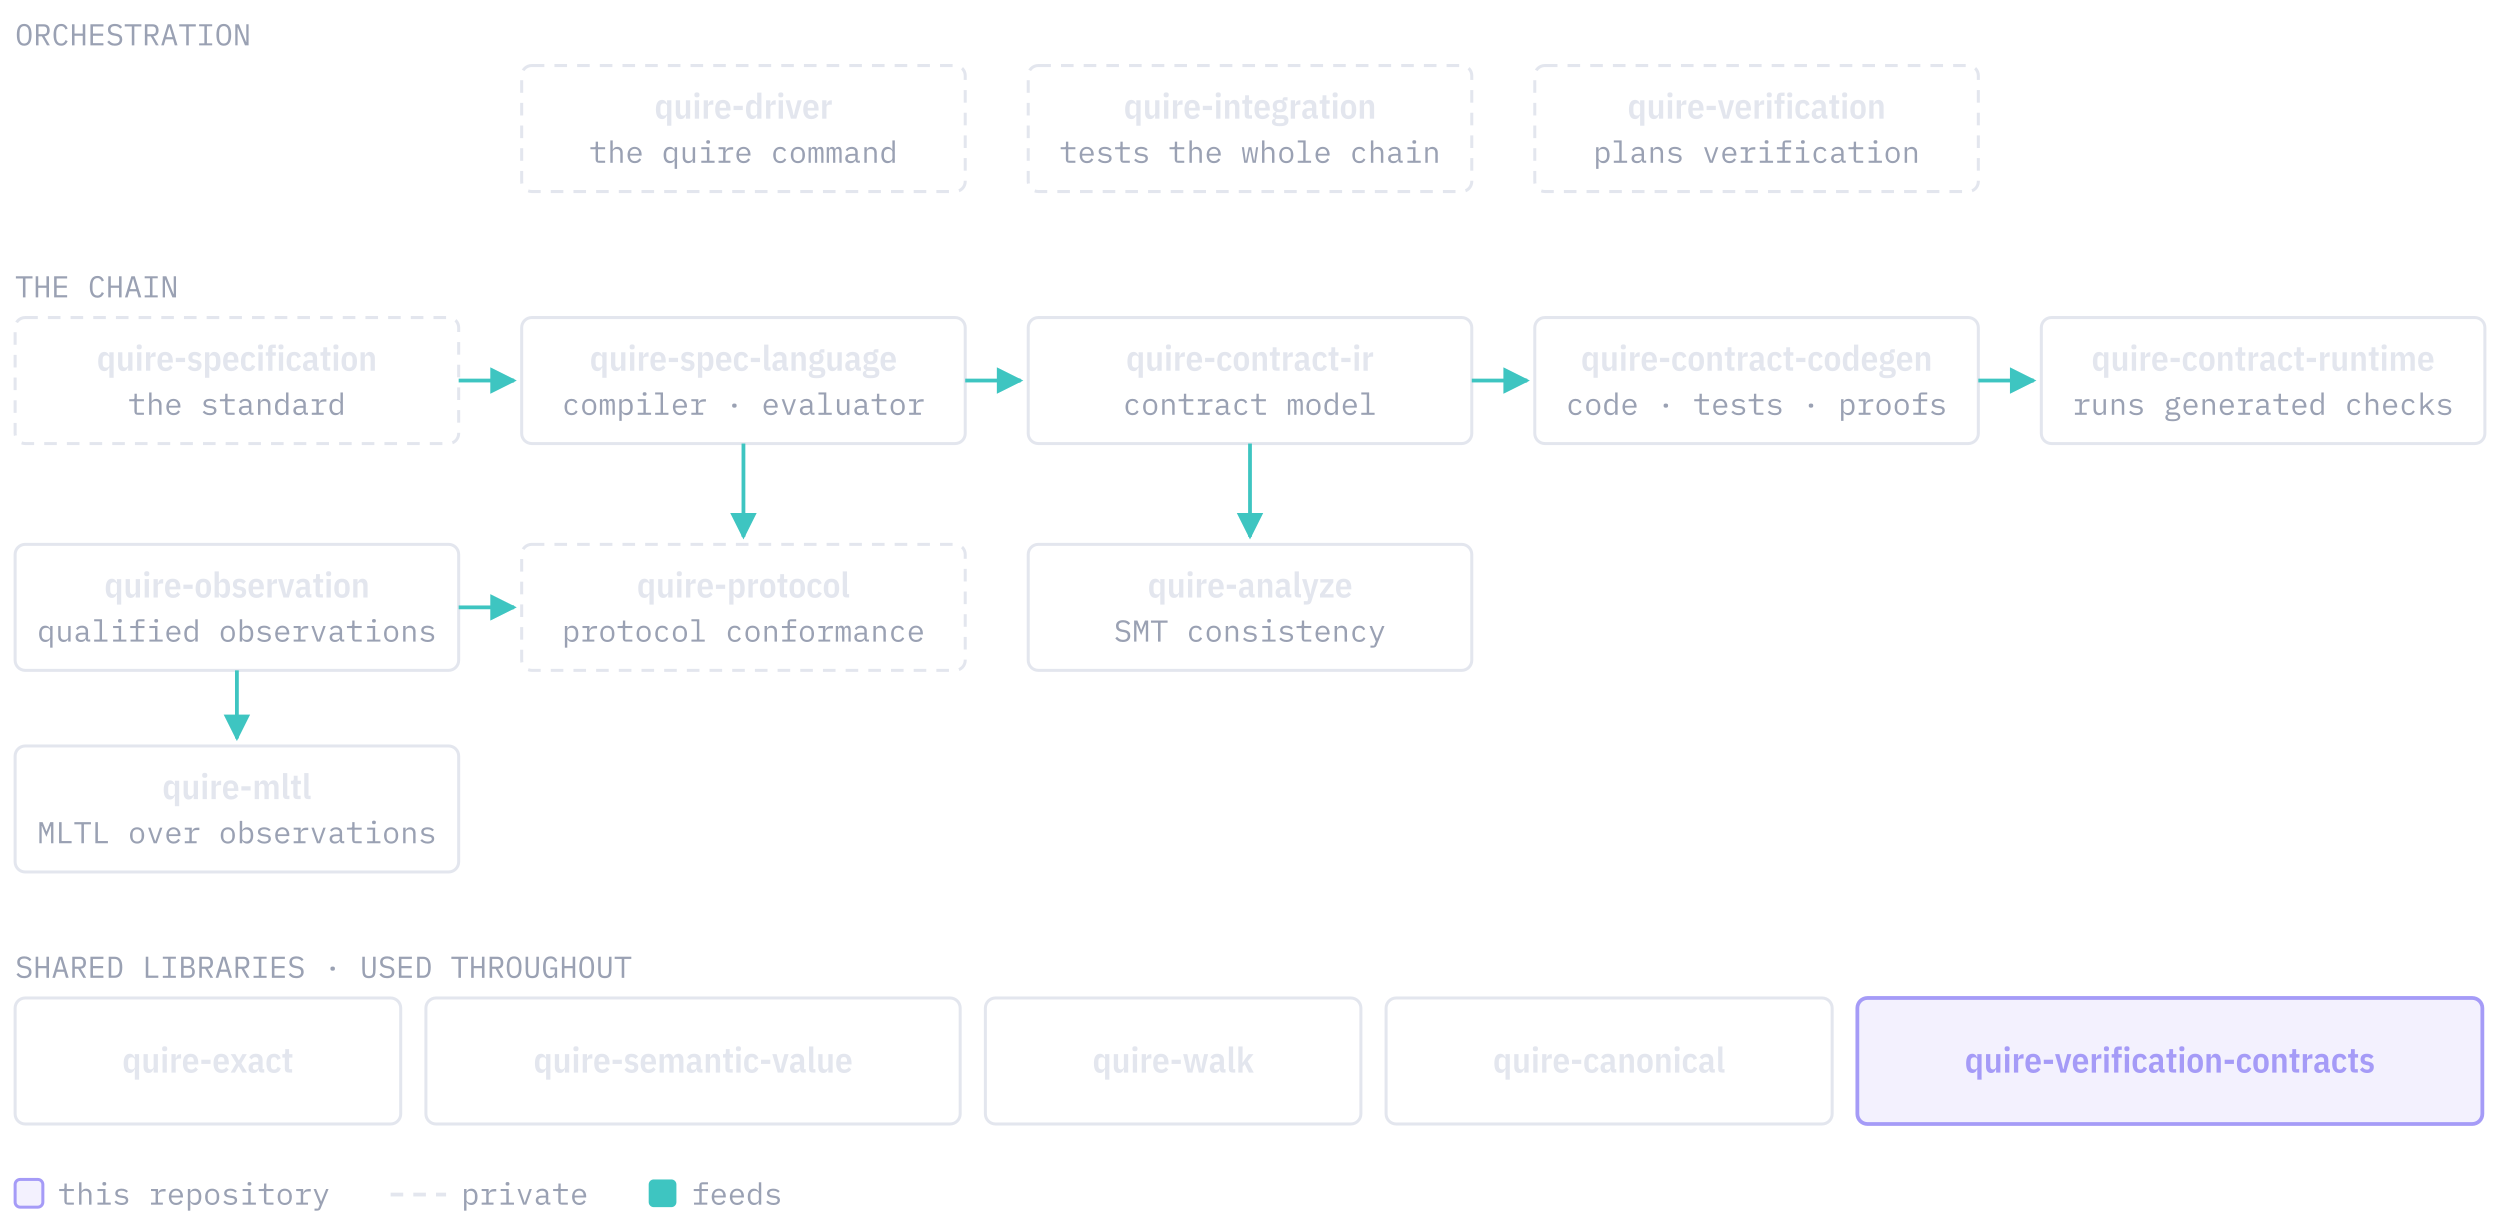
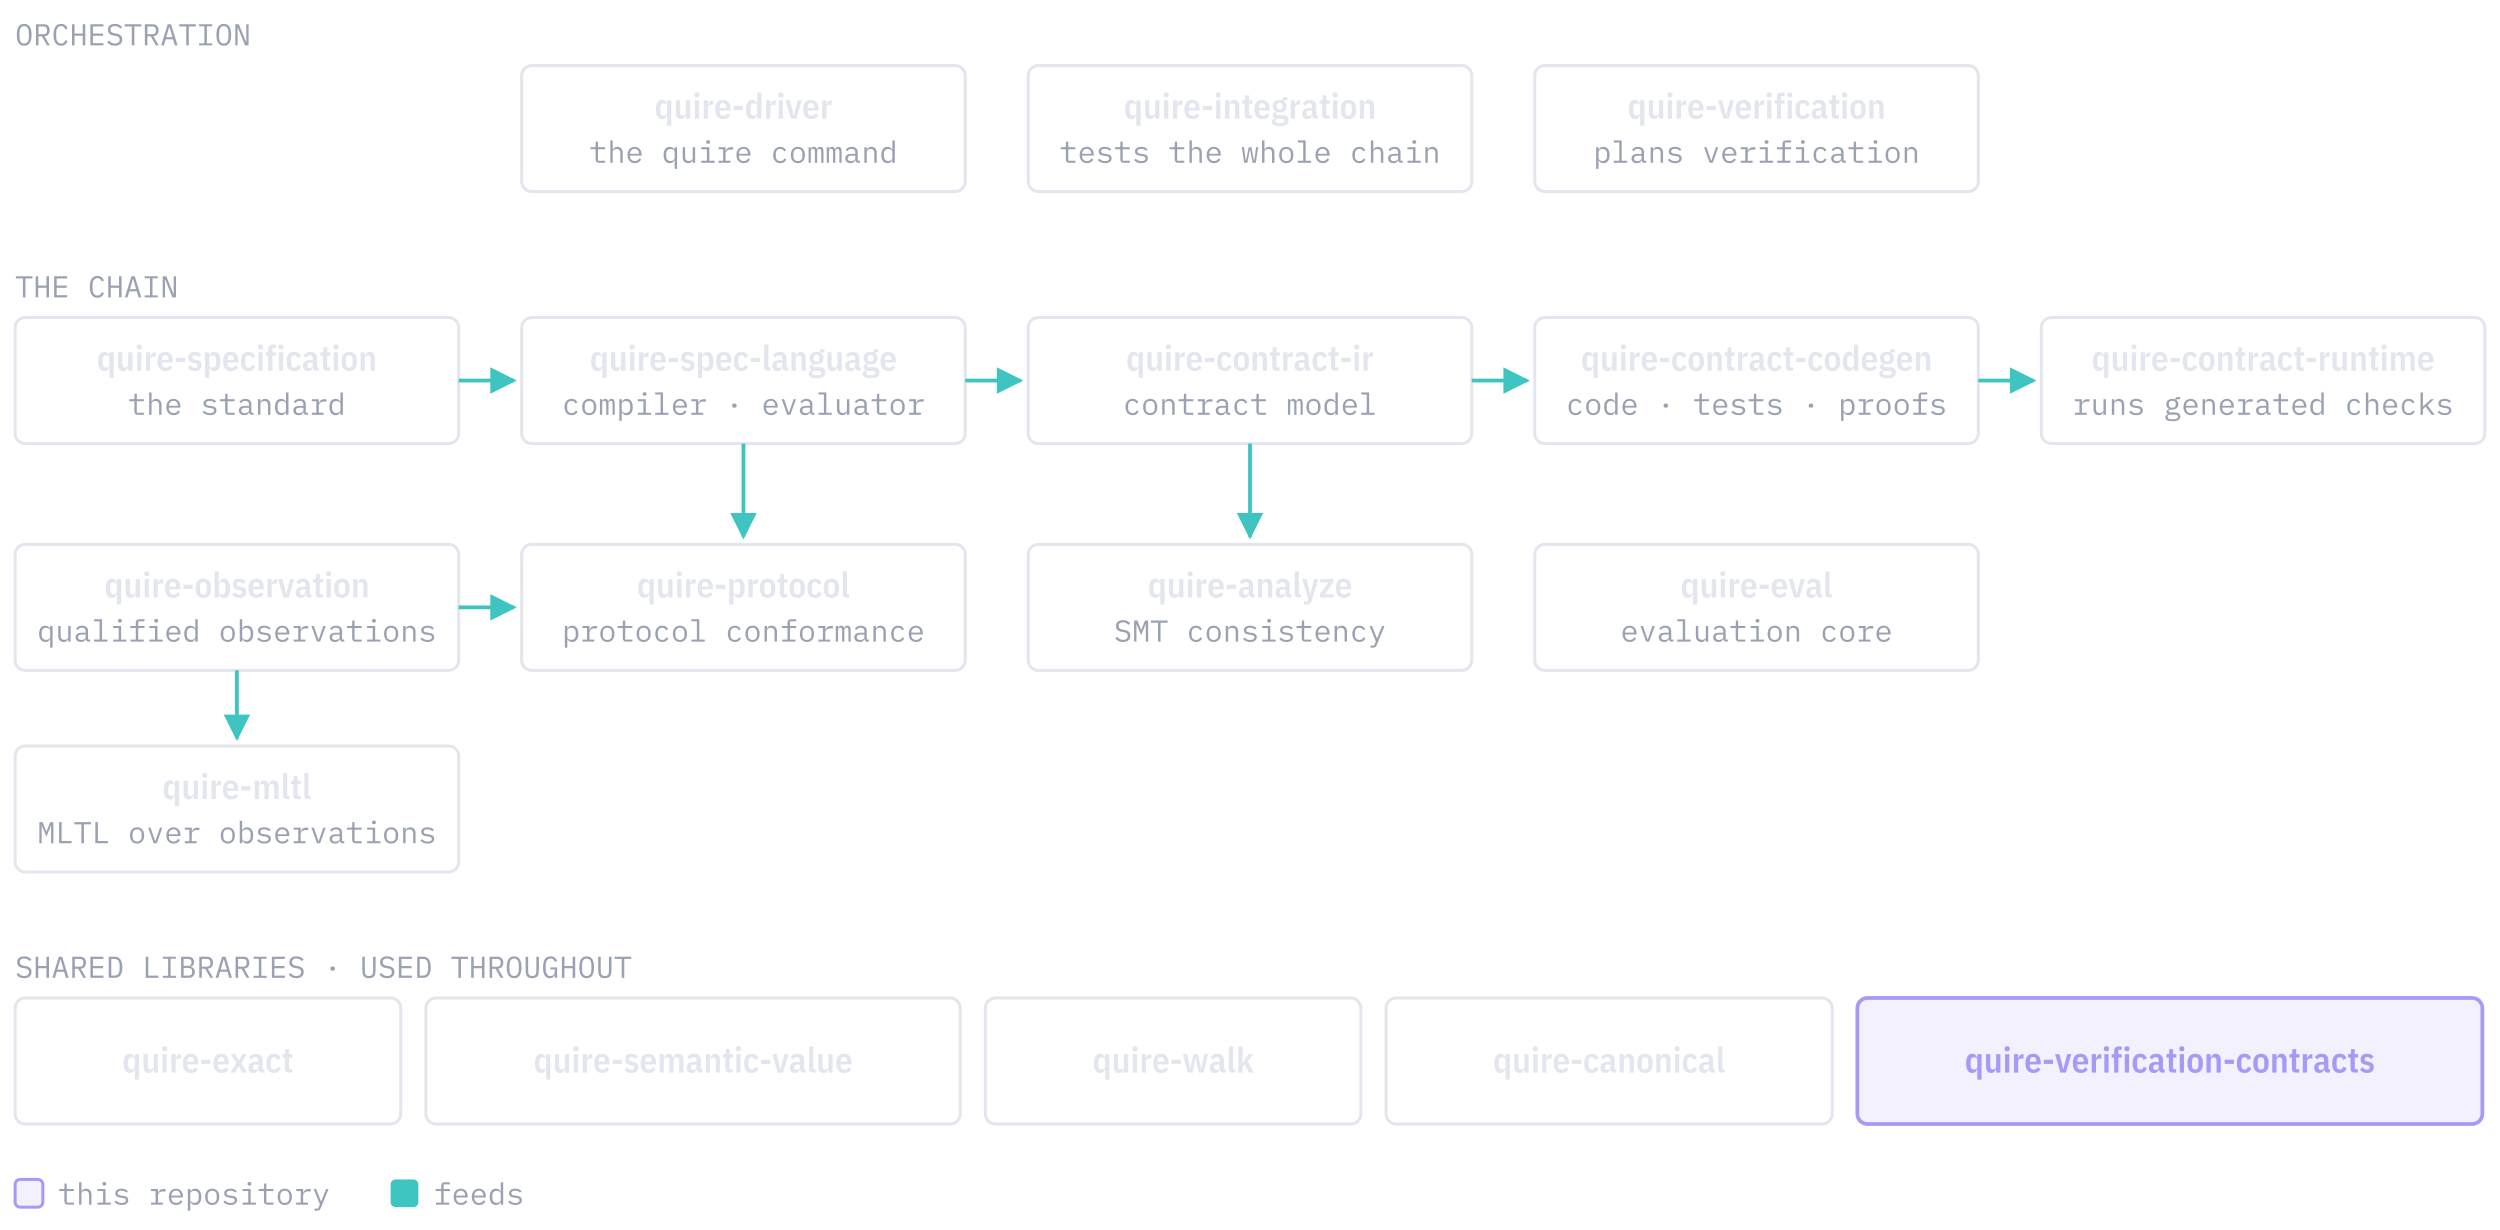
- <svg xmlns="http://www.w3.org/2000/svg" width="992" height="488" viewBox="-6 -6 992 488" role="img" aria-label="The Quire repositories. The main chain runs from the standard, quire-specification, to the compiler, quire-spec-language, then quire-contract-ir, quire-contract-codegen and quire-contract-runtime. quire-spec-language also feeds quire-protocol, and quire-contract-ir feeds quire-analyze. quire-observation feeds quire-protocol and quire-mltl. Above the chain, quire-driver runs it, quire-integration tests it and quire-verification plans verification. Below it, shared libraries used throughout: quire-exact, quire-semantic-value, quire-walk, quire-canonical and quire-verification-contracts.">
+ <svg xmlns="http://www.w3.org/2000/svg" width="992" height="488" viewBox="-6 -6 992 488" role="img" aria-label="The Quire repositories. The main chain runs from the standard, quire-specification, to the compiler, quire-spec-language, then quire-contract-ir, quire-contract-codegen and quire-contract-runtime. quire-spec-language also feeds quire-protocol, and quire-contract-ir feeds quire-analyze. quire-observation feeds quire-protocol and quire-mltl. quire-eval is the evaluation core. Above the chain, quire-driver runs it, quire-integration tests it and quire-verification plans verification. Below it, shared libraries used throughout: quire-exact, quire-semantic-value, quire-walk, quire-canonical and quire-verification-contracts.">
  <defs>
    <path id="mono_A" d="M481 0 422 199H177L118 0H31L245 698H356L570 0ZM304 609H295L197 272H402Z" />
    <path id="mono_B" d="M88 698H325Q415 698 466 649Q517 600 517 518Q517 455 486 419Q456 383 408 368V365Q467 351 505 312Q543 274 543 201Q543 159 529 122Q515 85 490 58Q464 31 430 16Q395 0 355 0H88ZM330 73Q388 73 421 99Q454 125 454 179V220Q454 273 421 300Q388 326 330 326H172V73ZM316 395Q369 395 399 418Q429 442 429 490V529Q429 577 399 601Q369 625 316 625H172V395Z" />
    <path id="mono_C" d="M323 -12Q195 -12 132 81Q70 174 70 349Q70 524 132 617Q195 710 323 710Q371 710 406 697Q441 684 466 662Q491 640 508 612Q525 585 538 557L466 524Q457 547 445 568Q433 588 416 604Q400 619 378 628Q355 637 323 637Q240 637 200 574Q159 511 159 406V292Q159 187 200 124Q240 61 323 61Q355 61 378 70Q400 79 416 94Q433 110 445 130Q457 151 466 174L538 141Q525 112 508 85Q491 58 466 36Q441 14 406 1Q371 -12 323 -12Z" />
    <path id="mono_D" d="M95 698H290Q418 698 481 610Q544 522 544 349Q544 176 481 88Q418 0 290 0H95ZM286 73Q370 73 412 131Q455 189 455 295V403Q455 509 412 567Q370 625 286 625H179V73Z" />
    <path id="mono_E" d="M90 0V698H520V625H174V390H508V317H174V73H520V0Z" />
    <path id="mono_G" d="M444 93H439Q430 73 418 54Q406 35 388 20Q369 6 343 -3Q317 -12 281 -12Q167 -12 112 80Q56 172 56 344Q56 524 117 617Q178 710 305 710Q354 710 390 697Q426 684 452 662Q477 640 494 612Q511 585 522 557L450 524Q441 547 430 568Q418 588 402 604Q385 619 362 628Q339 637 308 637Q224 637 184 574Q145 511 145 406V298Q145 245 153 202Q161 158 180 126Q198 94 228 76Q257 59 300 59Q368 59 406 100Q444 141 444 206V278H297V345H522V0H444Z" />
    <path id="mono_H" d="M436 317H164V0H80V698H164V390H436V698H520V0H436Z" />
    <path id="mono_I" d="M84 0V67H258V631H84V698H516V631H342V67H516V0Z" />
    <path id="mono_L" d="M120 0V698H204V73H535V0Z" />
    <path id="mono_M" d="M455 350V571H447L300 212L153 571H145V350V0H68V698H176L299 390H305L428 698H532V0H455Z" />
    <path id="mono_N" d="M163 588H156V0H80V698H199L437 110H444V698H520V0H401Z" />
    <path id="mono_O" d="M300 -12Q236 -12 190 12Q144 37 114 83Q84 129 70 196Q56 263 56 349Q56 434 70 502Q84 569 114 615Q144 661 190 686Q236 710 300 710Q364 710 410 686Q456 661 486 615Q516 569 530 502Q544 434 544 349Q544 263 530 196Q516 129 486 83Q456 37 410 12Q364 -12 300 -12ZM300 61Q342 61 371 78Q400 94 419 124Q438 154 446 196Q455 239 455 292V406Q455 458 446 501Q438 544 419 574Q400 604 371 620Q342 637 300 637Q258 637 229 620Q200 604 181 574Q162 544 154 501Q145 458 145 406V292Q145 239 154 196Q162 154 181 124Q200 94 229 78Q258 61 300 61Z" />
    <path id="mono_R" d="M174 0H90V698H344Q441 698 492 645Q543 592 543 497Q543 412 499 361Q455 310 371 302L549 0H455L285 298H174ZM342 369Q395 369 424 396Q454 422 454 471V523Q454 572 424 598Q395 625 342 625H174V369Z" />
    <path id="mono_S" d="M298 -12Q204 -12 144 22Q84 57 45 111L106 161Q147 110 192 85Q238 60 301 60Q377 60 417 95Q457 130 457 193Q457 244 428 272Q399 301 327 313L249 326Q198 335 164 353Q129 371 108 396Q87 422 78 452Q69 483 69 516Q69 612 132 661Q195 710 302 710Q386 710 444 682Q501 654 536 603L477 552Q448 590 407 614Q366 638 301 638Q230 638 192 608Q154 578 154 518Q154 471 182 442Q211 412 285 399L360 386Q411 377 446 359Q481 341 502 316Q524 291 533 260Q542 229 542 195Q542 98 478 43Q415 -12 298 -12Z" />
    <path id="mono_T" d="M342 625V0H258V625H25V698H575V625Z" />
    <path id="mono_U" d="M164 698V279Q164 228 167 188Q170 148 183 120Q196 91 224 76Q251 61 300 61Q349 61 376 76Q404 91 417 120Q430 148 433 188Q436 228 436 279V698H520V299Q520 221 512 163Q505 105 482 66Q458 27 414 8Q371 -12 300 -12Q229 -12 186 8Q142 27 118 66Q95 105 88 163Q80 221 80 299V698Z" />
    <path id="mono_a" d="M495 0Q448 0 428 24Q408 48 403 84H398Q381 39 344 14Q306 -12 243 -12Q162 -12 114 30Q66 72 66 145Q66 217 118 256Q171 295 288 295H398V346Q398 403 366 432Q334 460 275 460Q223 460 190 440Q157 419 137 384L83 424Q93 444 110 463Q127 482 152 496Q177 511 209 520Q241 528 280 528Q371 528 424 482Q478 436 478 354V70H550V0ZM257 55Q288 55 314 62Q339 70 358 82Q377 95 388 112Q398 130 398 150V235H288Q216 235 183 215Q150 195 150 157V136Q150 96 178 76Q207 55 257 55Z" />
    <path id="mono_b" d="M95 740H175V432H179Q229 528 338 528Q433 528 486 457Q540 386 540 258Q540 130 486 59Q433 -12 338 -12Q229 -12 179 84H175V0H95ZM307 59Q377 59 416 102Q454 144 454 214V302Q454 372 416 414Q377 457 307 457Q280 457 256 450Q232 443 214 430Q196 416 186 396Q175 377 175 351V165Q175 139 186 120Q196 100 214 86Q232 73 256 66Q280 59 307 59Z" />
    <path id="mono_c" d="M318 -12Q262 -12 218 8Q175 27 145 62Q115 97 100 147Q84 197 84 258Q84 319 100 369Q116 419 146 454Q176 490 219 509Q262 528 317 528Q392 528 439 495Q486 462 508 409L444 375Q430 415 398 437Q365 459 317 459Q282 459 254 448Q227 436 208 415Q189 394 180 365Q170 336 170 302V214Q170 180 180 151Q189 122 208 101Q227 80 255 68Q283 57 319 57Q371 57 405 81Q439 105 459 147L516 108Q493 56 444 22Q396 -12 318 -12Z" />
    <path id="mono_d" d="M425 84H421Q371 -12 262 -12Q167 -12 114 59Q60 130 60 258Q60 386 114 457Q167 528 262 528Q371 528 421 432H425V740H505V0H425ZM293 59Q320 59 344 66Q368 73 386 86Q404 100 414 120Q425 139 425 165V351Q425 377 414 396Q404 416 386 430Q368 443 344 450Q320 457 293 457Q223 457 184 414Q146 372 146 302V214Q146 144 184 102Q223 59 293 59Z" />
    <path id="mono_e" d="M309 -12Q253 -12 208 7Q164 26 132 62Q101 97 84 146Q67 196 67 257Q67 319 84 369Q102 419 133 454Q164 490 208 509Q251 528 304 528Q356 528 398 509Q441 490 471 456Q501 423 517 377Q533 331 533 276V238H151V214Q151 180 162 151Q173 122 194 101Q214 80 244 68Q273 57 309 57Q361 57 399 81Q437 105 457 147L516 107Q493 55 440 22Q386 -12 309 -12ZM304 462Q271 462 243 450Q215 438 194 417Q174 396 162 368Q151 339 151 305V298H447V309Q447 343 436 371Q426 399 408 420Q389 440 362 451Q336 462 304 462Z" />
    <path id="mono_f" d="M83 68H257V448H73V516H257V622Q257 674 284 707Q312 740 371 740H544V672H337V516H544V448H337V68H521V0H83Z" />
    <path id="mono_g" d="M561 -59Q561 -137 496 -174Q431 -212 301 -212Q176 -212 122 -179Q67 -146 67 -84Q67 -42 89 -19Q111 4 151 15V27Q129 38 117 55Q105 72 105 98Q105 138 132 158Q158 178 198 188V192Q150 213 124 254Q97 295 97 350Q97 389 111 422Q125 455 152 478Q178 502 215 515Q252 528 297 528Q355 528 399 507V516Q399 546 413 566Q427 586 461 586H556V516H440V481Q468 457 483 424Q498 391 498 350Q498 311 484 278Q469 245 443 222Q417 198 380 185Q342 172 297 172Q284 172 272 173Q260 174 248 176Q236 174 223 170Q210 165 199 158Q188 150 181 140Q174 130 174 117Q174 94 197 86Q220 79 257 79H371Q471 79 516 42Q561 4 561 -59ZM486 -63Q486 -32 461 -14Q436 5 374 5H195Q143 -16 143 -65Q143 -99 170 -124Q197 -148 260 -148H338Q408 -148 447 -126Q486 -105 486 -63ZM297 234Q357 234 386 262Q414 290 414 336V365Q414 411 386 438Q357 466 297 466Q237 466 209 438Q181 411 181 365V336Q181 290 209 262Q237 234 297 234Z" />
    <path id="mono_h" d="M98 740H178V432H182Q190 451 202 468Q214 486 232 499Q249 512 273 520Q297 528 329 528Q410 528 459 476Q508 425 508 331V0H428V317Q428 388 397 422Q366 457 306 457Q282 457 259 451Q236 445 218 433Q200 421 189 402Q178 383 178 358V0H98Z" />
    <path id="mono_i" d="M332 630Q297 630 283 644Q269 659 269 681V697Q269 719 283 734Q297 748 332 748Q367 748 381 734Q395 719 395 697V681Q395 659 381 644Q367 630 332 630ZM106 68H292V448H106V516H372V68H546V0H106Z" />
    <path id="mono_k" d="M105 740H185V273H189L279 358L451 516H549L335 314L574 0H475L274 268L185 187V0H105Z" />
    <path id="mono_l" d="M80 68H260V672H80V740H340V68H520V0H80Z" />
    <path id="mono_m" d="M54 0V516H128V456H132Q144 486 166 507Q188 528 231 528Q276 528 298 506Q320 483 325 447H328Q342 482 368 505Q394 528 440 528Q503 528 524 484Q546 440 546 358V0H472V345Q472 411 458 436Q445 462 409 462Q377 462 357 442Q337 421 337 379V0H263V345Q263 411 250 436Q236 462 201 462Q169 462 148 442Q128 421 128 379V0Z" />
    <path id="mono_n" d="M98 0V516H178V432H182Q190 451 202 468Q214 486 232 499Q249 512 273 520Q297 528 329 528Q410 528 459 476Q508 425 508 331V0H428V317Q428 388 397 422Q366 457 306 457Q282 457 259 451Q236 445 218 433Q200 421 189 402Q178 383 178 358V0Z" />
    <path id="mono_o" d="M300 -12Q246 -12 202 7Q159 26 128 62Q98 97 82 146Q66 196 66 258Q66 319 82 369Q98 419 128 454Q159 490 202 509Q246 528 300 528Q354 528 398 509Q441 490 472 454Q502 419 518 369Q534 319 534 258Q534 196 518 146Q502 97 472 62Q441 26 398 7Q354 -12 300 -12ZM300 57Q367 57 408 97Q449 137 449 221V295Q449 379 408 419Q367 459 300 459Q233 459 192 419Q151 379 151 295V221Q151 137 192 97Q233 57 300 57Z" />
    <path id="mono_p" d="M95 516H175V432H179Q229 528 338 528Q433 528 486 457Q540 386 540 258Q540 130 486 59Q433 -12 338 -12Q229 -12 179 84H175V-200H95ZM307 59Q377 59 416 102Q454 144 454 214V302Q454 372 416 414Q377 457 307 457Q280 457 256 450Q232 443 214 430Q196 416 186 396Q175 377 175 351V165Q175 139 186 120Q196 100 214 86Q232 73 256 66Q280 59 307 59Z" />
    <path id="mono_periodcentered" d="M300 235Q259 235 242 252Q226 269 226 295V313Q226 339 242 356Q259 373 300 373Q341 373 358 356Q374 339 374 313V295Q374 269 358 252Q341 235 300 235Z" />
    <path id="mono_q" d="M425 84H421Q371 -12 262 -12Q167 -12 114 59Q60 130 60 258Q60 386 114 457Q167 528 262 528Q371 528 421 432H425V516H505V-200H425ZM293 59Q320 59 344 66Q368 73 386 86Q404 100 414 120Q425 139 425 165V351Q425 377 414 396Q404 416 386 430Q368 443 344 450Q320 457 293 457Q223 457 184 414Q146 372 146 302V214Q146 144 184 102Q223 59 293 59Z" />
    <path id="mono_r" d="M77 68H228V448H77V516H308V386H313Q329 447 374 482Q418 516 487 516H559V436H462Q393 436 350 396Q308 356 308 291V68H469V0H77Z" />
    <path id="mono_s" d="M306 -12Q225 -12 166 16Q108 43 67 89L121 136Q158 97 202 76Q246 55 308 55Q368 55 406 76Q445 98 445 144Q445 164 438 178Q430 191 417 199Q404 207 388 212Q372 216 354 219L273 231Q246 235 214 242Q183 249 157 264Q131 280 114 306Q96 332 96 374Q96 413 112 442Q127 470 155 490Q183 509 221 518Q259 528 304 528Q374 528 426 506Q477 484 514 445L462 396Q453 407 440 418Q426 430 406 440Q387 449 361 455Q335 461 301 461Q240 461 208 440Q175 419 175 379Q175 359 182 346Q190 332 203 324Q216 316 232 312Q249 307 266 304L347 292Q375 288 406 281Q437 274 463 258Q489 243 506 217Q524 191 524 149Q524 72 464 30Q405 -12 306 -12Z" />
    <path id="mono_t" d="M325 0Q266 0 238 33Q211 66 211 118V448H39V516H167Q193 516 204 526Q214 537 214 563V698H291V516H526V448H291V68H526V0Z" />
    <path id="mono_u" d="M422 84H418Q410 65 398 48Q386 30 368 17Q351 4 327 -4Q303 -12 271 -12Q190 -12 141 40Q92 91 92 185V516H172V199Q172 128 203 94Q234 59 294 59Q318 59 341 65Q364 71 382 83Q400 95 411 114Q422 132 422 158V516H502V0H422Z" />
    <path id="mono_v" d="M249 0 64 516H145L219 300L299 67H303L383 300L457 516H536L351 0Z" />
    <path id="mono_w" d="M30 516H101L160 70H169L257 516H345L433 70H442L501 516H570L491 0H387L305 432H297L213 0H109Z" />
    <path id="mono_y" d="M467 516H547L291 -113Q282 -135 271 -152Q260 -168 245 -178Q230 -189 209 -194Q188 -200 159 -200H83V-132H203L261 10L53 516H135L222 300L299 104H303L380 300Z" />
    <path id="title_a" d="M406 0Q325 0 321 89H309Q299 41 264 14Q229 -12 177 -12Q105 -12 69 28Q33 68 33 140Q33 222 84 262Q135 302 231 302H312V347Q312 393 292 415Q273 437 228 437Q191 437 166 420Q141 402 122 370L51 434Q80 479 124 506Q169 534 238 534Q433 534 433 350V97H479V0ZM223 77Q260 77 286 98Q312 120 312 158V227H239Q155 227 155 162V140Q155 107 173 92Q191 77 223 77Z" />
    <path id="title_b" d="M66 740H187V436H201Q212 480 246 507Q279 534 324 534Q416 534 460 464Q504 395 504 261Q504 127 460 58Q416 -12 324 -12Q279 -12 246 15Q212 42 201 86H187V0H66ZM278 88Q325 88 351 117Q377 146 377 199V323Q377 376 351 405Q325 434 278 434Q237 434 212 414Q187 393 187 356V166Q187 129 212 108Q237 88 278 88Z" />
    <path id="title_c" d="M251 -12Q145 -12 90 54Q34 120 34 261Q34 402 90 468Q145 534 251 534Q328 534 374 499Q419 464 439 403L340 359Q332 397 312 416Q291 436 251 436Q161 436 161 328V194Q161 86 251 86Q293 86 315 106Q337 126 348 168L442 123Q396 -12 251 -12Z" />
    <path id="title_d" d="M357 86H343Q332 42 298 15Q265 -12 220 -12Q128 -12 84 58Q40 127 40 261Q40 395 84 464Q128 534 220 534Q265 534 298 507Q332 480 343 436H357V740H478V0H357ZM266 88Q307 88 332 108Q357 129 357 166V356Q357 393 332 414Q307 434 266 434Q219 434 193 405Q167 376 167 323V199Q167 146 193 117Q219 88 266 88Z" />
    <path id="title_e" d="M263 -12Q212 -12 170 4Q127 21 97 54Q67 88 50 140Q34 191 34 261Q34 402 90 468Q147 534 252 534Q357 534 414 468Q470 402 470 261V232H161V198Q161 146 190 116Q219 86 270 86Q313 86 342 104Q372 123 393 158L459 89Q430 43 381 16Q332 -12 263 -12ZM252 441Q161 441 161 333V307H343V333Q343 441 252 441Z" />
    <path id="title_f" d="M91 425H22V522H91V603Q91 674 122 707Q154 740 220 740H308V643H212V522H308V425H212V0H91Z" />
    <path id="title_g" d="M493 -46Q493 -87 480 -118Q468 -149 439 -170Q410 -191 362 -202Q314 -212 244 -212Q182 -212 140 -204Q98 -195 72 -179Q46 -163 35 -140Q24 -117 24 -88Q24 -48 46 -25Q68 -2 109 4V23Q77 31 62 53Q46 75 46 107Q46 139 68 160Q90 182 132 190V203Q47 245 47 357Q47 442 95 488Q143 534 244 534Q289 534 326 520V539Q326 610 394 610H467V516H366V496Q403 478 422 442Q441 407 441 357Q441 272 394 226Q346 181 244 181Q203 181 168 189Q154 183 147 170Q140 157 140 141Q140 121 153 111Q166 101 196 101H329Q418 101 456 63Q493 25 493 -46ZM380 -60Q380 -33 362 -19Q344 -5 302 -5H141Q119 -24 119 -61Q119 -93 140 -110Q162 -127 216 -127H275Q332 -127 356 -110Q380 -94 380 -60ZM244 264Q327 264 327 346V369Q327 451 244 451Q161 451 161 369V346Q161 264 244 264Z" />
    <path id="title_hyphen" d="M50 245V365H312V245Z" />
    <path id="title_i" d="M126 604Q88 604 71 620Q54 637 54 665V685Q54 713 71 730Q88 746 126 746Q164 746 181 730Q198 713 198 685V665Q198 637 181 620Q164 604 126 604ZM66 522H187V0H66Z" />
    <path id="title_k" d="M66 740H187V395L179 287H193L254 383L358 522H495L332 317L504 0H368L248 239L187 163V0H66Z" />
    <path id="title_l" d="M184 0Q121 0 94 28Q66 56 66 116V740H187V97H247V0Z" />
    <path id="title_m" d="M66 0V522H187V435H201Q232 534 324 534Q422 534 451 431H463Q480 484 516 509Q551 534 602 534Q668 534 705 486Q742 439 742 351V0H621V330Q621 432 548 432Q513 432 488 410Q464 389 464 350V0H343V330Q343 384 325 408Q307 432 271 432Q236 432 212 410Q187 389 187 350V0Z" />
    <path id="title_n" d="M66 0V522H187V435H201Q232 534 326 534Q396 534 434 486Q472 439 472 351V0H351V330Q351 432 275 432Q238 432 212 410Q187 389 187 350V0Z" />
    <path id="title_o" d="M253 -12Q149 -12 92 54Q34 120 34 261Q34 402 92 468Q149 534 253 534Q357 534 414 468Q472 402 472 261Q472 120 414 54Q357 -12 253 -12ZM253 86Q345 86 345 194V328Q345 436 253 436Q161 436 161 328V194Q161 86 253 86Z" />
    <path id="title_p" d="M66 522H187V436H201Q212 480 246 507Q279 534 324 534Q416 534 460 464Q504 395 504 261Q504 127 460 58Q416 -12 324 -12Q279 -12 246 15Q212 42 201 86H187V-200H66ZM278 88Q325 88 351 117Q377 146 377 199V323Q377 376 351 405Q325 434 278 434Q237 434 212 414Q187 393 187 356V166Q187 129 212 108Q237 88 278 88Z" />
    <path id="title_q" d="M357 86H343Q332 42 298 15Q265 -12 220 -12Q128 -12 84 58Q40 127 40 261Q40 395 84 464Q128 534 220 534Q265 534 298 507Q332 480 343 436H357V522H478V-200H357ZM266 88Q307 88 332 108Q357 129 357 166V356Q357 393 332 414Q307 434 266 434Q219 434 193 405Q167 376 167 323V199Q167 146 193 117Q219 88 266 88Z" />
    <path id="title_r" d="M66 0V522H187V415H201Q210 467 238 494Q267 522 313 522H339V398H299Q242 398 214 380Q187 362 187 317V0Z" />
    <path id="title_s" d="M224 -12Q159 -12 110 12Q61 35 24 82L98 154Q123 119 154 101Q185 83 226 83Q302 83 302 147Q302 172 290 186Q277 201 247 206L198 215Q116 230 79 266Q42 302 42 371Q42 453 90 494Q138 534 226 534Q287 534 332 514Q376 494 409 455L338 384Q318 409 290 424Q261 439 226 439Q156 439 156 376Q156 350 170 336Q184 323 214 318L264 309Q346 294 382 258Q417 223 417 159Q417 78 367 33Q317 -12 224 -12Z" />
    <path id="title_t" d="M210 0Q147 0 119 28Q91 56 91 117V425H22V522H58Q84 522 94 534Q103 546 103 572V664H212V522H306V425H212V97H298V0Z" />
    <path id="title_u" d="M346 88H332Q302 -12 205 -12Q135 -12 98 36Q60 83 60 172V522H181V192Q181 89 257 89Q294 89 320 111Q346 133 346 172V522H467V0H346Z" />
    <path id="title_v" d="M162 0 8 522H130L205 244L234 103H248L277 244L352 522H469L315 0Z" />
    <path id="title_w" d="M16 522H135L186 278L211 110H223L253 278L311 522H433L492 278L522 110H534L559 278L612 522H724L597 0H461L400 254L377 409H364L340 254L279 0H143Z" />
    <path id="title_x" d="M15 0 173 267 17 522H149L242 354H255L348 522H472L318 264L478 0H345L249 176H236L138 0Z" />
    <path id="title_y" d="M353 522H474L275 -109Q258 -162 227 -181Q196 -200 140 -200H58V-103H161L182 -29L8 522H131L209 240L237 103H249L277 241Z" />
    <path id="title_z" d="M34 0V95L275 425H42V522H412V428L170 97H418V0Z" />
    <marker id="ah-model" viewBox="0 0 10 10" refX="9" refY="5" markerWidth="7" markerHeight="7" orient="auto-start-reverse">
      <path d="M0,0 L10,5 L0,10 z" fill="#3ec5c1" />
    </marker>
  </defs>
-   <rect x="201" y="20" width="176" height="50" rx="4" stroke="#e3e6ee" stroke-width="1.2" fill="none" stroke-dasharray="5 4" />
+   <rect x="201" y="20" width="176" height="50" rx="4" stroke="#e3e6ee" stroke-width="1.2" fill="none" />
  <g fill="#e3e6ee" transform="translate(253.7,41.1) scale(0.014,-0.014)">
    <use href="#title_q" x="0" />
    <use href="#title_u" x="544" />
    <use href="#title_i" x="1077" />
    <use href="#title_r" x="1329" />
    <use href="#title_e" x="1686" />
    <use href="#title_hyphen" x="2191" />
    <use href="#title_d" x="2553" />
    <use href="#title_r" x="3097" />
    <use href="#title_i" x="3454" />
    <use href="#title_v" x="3706" />
    <use href="#title_e" x="4182" />
    <use href="#title_r" x="4687" />
  </g>
  <g fill="#9aa1b3" transform="translate(227.8,58.6) scale(0.012,-0.012)">
    <use href="#mono_t" x="0" />
    <use href="#mono_h" x="600" />
    <use href="#mono_e" x="1200" />
    <use href="#mono_q" x="2400" />
    <use href="#mono_u" x="3000" />
    <use href="#mono_i" x="3600" />
    <use href="#mono_r" x="4200" />
    <use href="#mono_e" x="4800" />
    <use href="#mono_c" x="6000" />
    <use href="#mono_o" x="6600" />
    <use href="#mono_m" x="7200" />
    <use href="#mono_m" x="7800" />
    <use href="#mono_a" x="8400" />
    <use href="#mono_n" x="9000" />
    <use href="#mono_d" x="9600" />
  </g>
-   <rect x="402" y="20" width="176" height="50" rx="4" stroke="#e3e6ee" stroke-width="1.2" fill="none" stroke-dasharray="5 4" />
+   <rect x="402" y="20" width="176" height="50" rx="4" stroke="#e3e6ee" stroke-width="1.2" fill="none" />
  <g fill="#e3e6ee" transform="translate(439.9,41.1) scale(0.014,-0.014)">
    <use href="#title_q" x="0" />
    <use href="#title_u" x="544" />
    <use href="#title_i" x="1077" />
    <use href="#title_r" x="1329" />
    <use href="#title_e" x="1686" />
    <use href="#title_hyphen" x="2191" />
    <use href="#title_i" x="2553" />
    <use href="#title_n" x="2805" />
    <use href="#title_t" x="3337" />
    <use href="#title_e" x="3671" />
    <use href="#title_g" x="4176" />
    <use href="#title_r" x="4668" />
    <use href="#title_a" x="5025" />
    <use href="#title_t" x="5532" />
    <use href="#title_i" x="5866" />
    <use href="#title_o" x="6118" />
    <use href="#title_n" x="6624" />
  </g>
  <g fill="#9aa1b3" transform="translate(414.4,58.6) scale(0.012,-0.012)">
    <use href="#mono_t" x="0" />
    <use href="#mono_e" x="600" />
    <use href="#mono_s" x="1200" />
    <use href="#mono_t" x="1800" />
    <use href="#mono_s" x="2400" />
    <use href="#mono_t" x="3600" />
    <use href="#mono_h" x="4200" />
    <use href="#mono_e" x="4800" />
    <use href="#mono_w" x="6000" />
    <use href="#mono_h" x="6600" />
    <use href="#mono_o" x="7200" />
    <use href="#mono_l" x="7800" />
    <use href="#mono_e" x="8400" />
    <use href="#mono_c" x="9600" />
    <use href="#mono_h" x="10200" />
    <use href="#mono_a" x="10800" />
    <use href="#mono_i" x="11400" />
    <use href="#mono_n" x="12000" />
  </g>
-   <rect x="603" y="20" width="176" height="50" rx="4" stroke="#e3e6ee" stroke-width="1.2" fill="none" stroke-dasharray="5 4" />
+   <rect x="603" y="20" width="176" height="50" rx="4" stroke="#e3e6ee" stroke-width="1.2" fill="none" />
  <g fill="#e3e6ee" transform="translate(639.8,41.1) scale(0.014,-0.014)">
    <use href="#title_q" x="0" />
    <use href="#title_u" x="544" />
    <use href="#title_i" x="1077" />
    <use href="#title_r" x="1329" />
    <use href="#title_e" x="1686" />
    <use href="#title_hyphen" x="2191" />
    <use href="#title_v" x="2553" />
    <use href="#title_e" x="3029" />
    <use href="#title_r" x="3534" />
    <use href="#title_i" x="3891" />
    <use href="#title_f" x="4143" />
    <use href="#title_i" x="4471" />
    <use href="#title_c" x="4723" />
    <use href="#title_a" x="5187" />
    <use href="#title_t" x="5694" />
    <use href="#title_i" x="6028" />
    <use href="#title_o" x="6280" />
    <use href="#title_n" x="6786" />
  </g>
  <g fill="#9aa1b3" transform="translate(626.2,58.6) scale(0.012,-0.012)">
    <use href="#mono_p" x="0" />
    <use href="#mono_l" x="600" />
    <use href="#mono_a" x="1200" />
    <use href="#mono_n" x="1800" />
    <use href="#mono_s" x="2400" />
    <use href="#mono_v" x="3600" />
    <use href="#mono_e" x="4200" />
    <use href="#mono_r" x="4800" />
    <use href="#mono_i" x="5400" />
    <use href="#mono_f" x="6000" />
    <use href="#mono_i" x="6600" />
    <use href="#mono_c" x="7200" />
    <use href="#mono_a" x="7800" />
    <use href="#mono_t" x="8400" />
    <use href="#mono_i" x="9000" />
    <use href="#mono_o" x="9600" />
    <use href="#mono_n" x="10200" />
  </g>
-   <rect x="0" y="120" width="176" height="50" rx="4" stroke="#e3e6ee" stroke-width="1.2" fill="none" stroke-dasharray="5 4" />
+   <rect x="0" y="120" width="176" height="50" rx="4" stroke="#e3e6ee" stroke-width="1.2" fill="none" />
  <g fill="#e3e6ee" transform="translate(32.4,141.1) scale(0.014,-0.014)">
    <use href="#title_q" x="0" />
    <use href="#title_u" x="544" />
    <use href="#title_i" x="1077" />
    <use href="#title_r" x="1329" />
    <use href="#title_e" x="1686" />
    <use href="#title_hyphen" x="2191" />
    <use href="#title_s" x="2553" />
    <use href="#title_p" x="3002" />
    <use href="#title_e" x="3546" />
    <use href="#title_c" x="4051" />
    <use href="#title_i" x="4515" />
    <use href="#title_f" x="4767" />
    <use href="#title_i" x="5095" />
    <use href="#title_c" x="5347" />
    <use href="#title_a" x="5811" />
    <use href="#title_t" x="6318" />
    <use href="#title_i" x="6652" />
    <use href="#title_o" x="6904" />
    <use href="#title_n" x="7410" />
  </g>
  <g fill="#9aa1b3" transform="translate(44.8,158.6) scale(0.012,-0.012)">
    <use href="#mono_t" x="0" />
    <use href="#mono_h" x="600" />
    <use href="#mono_e" x="1200" />
    <use href="#mono_s" x="2400" />
    <use href="#mono_t" x="3000" />
    <use href="#mono_a" x="3600" />
    <use href="#mono_n" x="4200" />
    <use href="#mono_d" x="4800" />
    <use href="#mono_a" x="5400" />
    <use href="#mono_r" x="6000" />
    <use href="#mono_d" x="6600" />
  </g>
  <rect x="201" y="120" width="176" height="50" rx="4" stroke="#e3e6ee" stroke-width="1.2" fill="none" />
  <g fill="#e3e6ee" transform="translate(228,141.1) scale(0.014,-0.014)">
    <use href="#title_q" x="0" />
    <use href="#title_u" x="544" />
    <use href="#title_i" x="1077" />
    <use href="#title_r" x="1329" />
    <use href="#title_e" x="1686" />
    <use href="#title_hyphen" x="2191" />
    <use href="#title_s" x="2553" />
    <use href="#title_p" x="3002" />
    <use href="#title_e" x="3546" />
    <use href="#title_c" x="4051" />
    <use href="#title_hyphen" x="4515" />
    <use href="#title_l" x="4877" />
    <use href="#title_a" x="5145" />
    <use href="#title_n" x="5652" />
    <use href="#title_g" x="6184" />
    <use href="#title_u" x="6676" />
    <use href="#title_a" x="7209" />
    <use href="#title_g" x="7716" />
    <use href="#title_e" x="8208" />
  </g>
  <g fill="#9aa1b3" transform="translate(217,158.6) scale(0.012,-0.012)">
    <use href="#mono_c" x="0" />
    <use href="#mono_o" x="600" />
    <use href="#mono_m" x="1200" />
    <use href="#mono_p" x="1800" />
    <use href="#mono_i" x="2400" />
    <use href="#mono_l" x="3000" />
    <use href="#mono_e" x="3600" />
    <use href="#mono_r" x="4200" />
    <use href="#mono_periodcentered" x="5400" />
    <use href="#mono_e" x="6600" />
    <use href="#mono_v" x="7200" />
    <use href="#mono_a" x="7800" />
    <use href="#mono_l" x="8400" />
    <use href="#mono_u" x="9000" />
    <use href="#mono_a" x="9600" />
    <use href="#mono_t" x="10200" />
    <use href="#mono_o" x="10800" />
    <use href="#mono_r" x="11400" />
  </g>
  <rect x="402" y="120" width="176" height="50" rx="4" stroke="#e3e6ee" stroke-width="1.2" fill="none" />
  <g fill="#e3e6ee" transform="translate(440.8,141.1) scale(0.014,-0.014)">
    <use href="#title_q" x="0" />
    <use href="#title_u" x="544" />
    <use href="#title_i" x="1077" />
    <use href="#title_r" x="1329" />
    <use href="#title_e" x="1686" />
    <use href="#title_hyphen" x="2191" />
    <use href="#title_c" x="2553" />
    <use href="#title_o" x="3017" />
    <use href="#title_n" x="3523" />
    <use href="#title_t" x="4055" />
    <use href="#title_r" x="4389" />
    <use href="#title_a" x="4746" />
    <use href="#title_c" x="5253" />
    <use href="#title_t" x="5717" />
    <use href="#title_hyphen" x="6051" />
    <use href="#title_i" x="6413" />
    <use href="#title_r" x="6665" />
  </g>
  <g fill="#9aa1b3" transform="translate(439.6,158.6) scale(0.012,-0.012)">
    <use href="#mono_c" x="0" />
    <use href="#mono_o" x="600" />
    <use href="#mono_n" x="1200" />
    <use href="#mono_t" x="1800" />
    <use href="#mono_r" x="2400" />
    <use href="#mono_a" x="3000" />
    <use href="#mono_c" x="3600" />
    <use href="#mono_t" x="4200" />
    <use href="#mono_m" x="5400" />
    <use href="#mono_o" x="6000" />
    <use href="#mono_d" x="6600" />
    <use href="#mono_e" x="7200" />
    <use href="#mono_l" x="7800" />
  </g>
  <rect x="603" y="120" width="176" height="50" rx="4" stroke="#e3e6ee" stroke-width="1.2" fill="none" />
  <g fill="#e3e6ee" transform="translate(621.3,141.1) scale(0.014,-0.014)">
    <use href="#title_q" x="0" />
    <use href="#title_u" x="544" />
    <use href="#title_i" x="1077" />
    <use href="#title_r" x="1329" />
    <use href="#title_e" x="1686" />
    <use href="#title_hyphen" x="2191" />
    <use href="#title_c" x="2553" />
    <use href="#title_o" x="3017" />
    <use href="#title_n" x="3523" />
    <use href="#title_t" x="4055" />
    <use href="#title_r" x="4389" />
    <use href="#title_a" x="4746" />
    <use href="#title_c" x="5253" />
    <use href="#title_t" x="5717" />
    <use href="#title_hyphen" x="6051" />
    <use href="#title_c" x="6413" />
    <use href="#title_o" x="6877" />
    <use href="#title_d" x="7383" />
    <use href="#title_e" x="7927" />
    <use href="#title_g" x="8432" />
    <use href="#title_e" x="8924" />
    <use href="#title_n" x="9429" />
  </g>
  <g fill="#9aa1b3" transform="translate(615.4,158.6) scale(0.012,-0.012)">
    <use href="#mono_c" x="0" />
    <use href="#mono_o" x="600" />
    <use href="#mono_d" x="1200" />
    <use href="#mono_e" x="1800" />
    <use href="#mono_periodcentered" x="3000" />
    <use href="#mono_t" x="4200" />
    <use href="#mono_e" x="4800" />
    <use href="#mono_s" x="5400" />
    <use href="#mono_t" x="6000" />
    <use href="#mono_s" x="6600" />
    <use href="#mono_periodcentered" x="7800" />
    <use href="#mono_p" x="9000" />
    <use href="#mono_r" x="9600" />
    <use href="#mono_o" x="10200" />
    <use href="#mono_o" x="10800" />
    <use href="#mono_f" x="11400" />
    <use href="#mono_s" x="12000" />
  </g>
  <rect x="804" y="120" width="176" height="50" rx="4" stroke="#e3e6ee" stroke-width="1.2" fill="none" />
  <g fill="#e3e6ee" transform="translate(823.9,141.1) scale(0.014,-0.014)">
    <use href="#title_q" x="0" />
    <use href="#title_u" x="544" />
    <use href="#title_i" x="1077" />
    <use href="#title_r" x="1329" />
    <use href="#title_e" x="1686" />
    <use href="#title_hyphen" x="2191" />
    <use href="#title_c" x="2553" />
    <use href="#title_o" x="3017" />
    <use href="#title_n" x="3523" />
    <use href="#title_t" x="4055" />
    <use href="#title_r" x="4389" />
    <use href="#title_a" x="4746" />
    <use href="#title_c" x="5253" />
    <use href="#title_t" x="5717" />
    <use href="#title_hyphen" x="6051" />
    <use href="#title_r" x="6413" />
    <use href="#title_u" x="6770" />
    <use href="#title_n" x="7303" />
    <use href="#title_t" x="7835" />
    <use href="#title_i" x="8169" />
    <use href="#title_m" x="8421" />
    <use href="#title_e" x="9223" />
  </g>
  <g fill="#9aa1b3" transform="translate(816.4,158.6) scale(0.012,-0.012)">
    <use href="#mono_r" x="0" />
    <use href="#mono_u" x="600" />
    <use href="#mono_n" x="1200" />
    <use href="#mono_s" x="1800" />
    <use href="#mono_g" x="3000" />
    <use href="#mono_e" x="3600" />
    <use href="#mono_n" x="4200" />
    <use href="#mono_e" x="4800" />
    <use href="#mono_r" x="5400" />
    <use href="#mono_a" x="6000" />
    <use href="#mono_t" x="6600" />
    <use href="#mono_e" x="7200" />
    <use href="#mono_d" x="7800" />
    <use href="#mono_c" x="9000" />
    <use href="#mono_h" x="9600" />
    <use href="#mono_e" x="10200" />
    <use href="#mono_c" x="10800" />
    <use href="#mono_k" x="11400" />
    <use href="#mono_s" x="12000" />
  </g>
  <rect x="0" y="210" width="176" height="50" rx="4" stroke="#e3e6ee" stroke-width="1.2" fill="none" />
  <g fill="#e3e6ee" transform="translate(35.4,231.1) scale(0.014,-0.014)">
    <use href="#title_q" x="0" />
    <use href="#title_u" x="544" />
    <use href="#title_i" x="1077" />
    <use href="#title_r" x="1329" />
    <use href="#title_e" x="1686" />
    <use href="#title_hyphen" x="2191" />
    <use href="#title_o" x="2553" />
    <use href="#title_b" x="3059" />
    <use href="#title_s" x="3603" />
    <use href="#title_e" x="4052" />
    <use href="#title_r" x="4557" />
    <use href="#title_v" x="4914" />
    <use href="#title_a" x="5390" />
    <use href="#title_t" x="5897" />
    <use href="#title_i" x="6231" />
    <use href="#title_o" x="6483" />
    <use href="#title_n" x="6989" />
  </g>
  <g fill="#9aa1b3" transform="translate(8.8,248.6) scale(0.012,-0.012)">
    <use href="#mono_q" x="0" />
    <use href="#mono_u" x="600" />
    <use href="#mono_a" x="1200" />
    <use href="#mono_l" x="1800" />
    <use href="#mono_i" x="2400" />
    <use href="#mono_f" x="3000" />
    <use href="#mono_i" x="3600" />
    <use href="#mono_e" x="4200" />
    <use href="#mono_d" x="4800" />
    <use href="#mono_o" x="6000" />
    <use href="#mono_b" x="6600" />
    <use href="#mono_s" x="7200" />
    <use href="#mono_e" x="7800" />
    <use href="#mono_r" x="8400" />
    <use href="#mono_v" x="9000" />
    <use href="#mono_a" x="9600" />
    <use href="#mono_t" x="10200" />
    <use href="#mono_i" x="10800" />
    <use href="#mono_o" x="11400" />
    <use href="#mono_n" x="12000" />
    <use href="#mono_s" x="12600" />
  </g>
-   <rect x="201" y="210" width="176" height="50" rx="4" stroke="#e3e6ee" stroke-width="1.2" fill="none" stroke-dasharray="5 4" />
+   <rect x="201" y="210" width="176" height="50" rx="4" stroke="#e3e6ee" stroke-width="1.2" fill="none" />
  <g fill="#e3e6ee" transform="translate(246.7,231.1) scale(0.014,-0.014)">
    <use href="#title_q" x="0" />
    <use href="#title_u" x="544" />
    <use href="#title_i" x="1077" />
    <use href="#title_r" x="1329" />
    <use href="#title_e" x="1686" />
    <use href="#title_hyphen" x="2191" />
    <use href="#title_p" x="2553" />
    <use href="#title_r" x="3097" />
    <use href="#title_o" x="3454" />
    <use href="#title_t" x="3960" />
    <use href="#title_o" x="4294" />
    <use href="#title_c" x="4800" />
    <use href="#title_o" x="5264" />
    <use href="#title_l" x="5770" />
  </g>
  <g fill="#9aa1b3" transform="translate(217,248.6) scale(0.012,-0.012)">
    <use href="#mono_p" x="0" />
    <use href="#mono_r" x="600" />
    <use href="#mono_o" x="1200" />
    <use href="#mono_t" x="1800" />
    <use href="#mono_o" x="2400" />
    <use href="#mono_c" x="3000" />
    <use href="#mono_o" x="3600" />
    <use href="#mono_l" x="4200" />
    <use href="#mono_c" x="5400" />
    <use href="#mono_o" x="6000" />
    <use href="#mono_n" x="6600" />
    <use href="#mono_f" x="7200" />
    <use href="#mono_o" x="7800" />
    <use href="#mono_r" x="8400" />
    <use href="#mono_m" x="9000" />
    <use href="#mono_a" x="9600" />
    <use href="#mono_n" x="10200" />
    <use href="#mono_c" x="10800" />
    <use href="#mono_e" x="11400" />
+   </g>
+   <rect x="603" y="210" width="176" height="50" rx="4" stroke="#e3e6ee" stroke-width="1.2" fill="none" />
+   <g fill="#e3e6ee" transform="translate(660.8,231.1) scale(0.014,-0.014)">
+     <use href="#title_q" x="0" />
+     <use href="#title_u" x="544" />
+     <use href="#title_i" x="1077" />
+     <use href="#title_r" x="1329" />
+     <use href="#title_e" x="1686" />
+     <use href="#title_hyphen" x="2191" />
+     <use href="#title_e" x="2553" />
+     <use href="#title_v" x="3058" />
+     <use href="#title_a" x="3534" />
+     <use href="#title_l" x="4041" />
+   </g>
+   <g fill="#9aa1b3" transform="translate(637,248.6) scale(0.012,-0.012)">
+     <use href="#mono_e" x="0" />
+     <use href="#mono_v" x="600" />
+     <use href="#mono_a" x="1200" />
+     <use href="#mono_l" x="1800" />
+     <use href="#mono_u" x="2400" />
+     <use href="#mono_a" x="3000" />
+     <use href="#mono_t" x="3600" />
+     <use href="#mono_i" x="4200" />
+     <use href="#mono_o" x="4800" />
+     <use href="#mono_n" x="5400" />
+     <use href="#mono_c" x="6600" />
+     <use href="#mono_o" x="7200" />
+     <use href="#mono_r" x="7800" />
+     <use href="#mono_e" x="8400" />
  </g>
  <rect x="402" y="210" width="176" height="50" rx="4" stroke="#e3e6ee" stroke-width="1.2" fill="none" />
  <g fill="#e3e6ee" transform="translate(449.4,231.1) scale(0.014,-0.014)">
    <use href="#title_q" x="0" />
    <use href="#title_u" x="544" />
    <use href="#title_i" x="1077" />
    <use href="#title_r" x="1329" />
    <use href="#title_e" x="1686" />
    <use href="#title_hyphen" x="2191" />
    <use href="#title_a" x="2553" />
    <use href="#title_n" x="3060" />
    <use href="#title_a" x="3592" />
    <use href="#title_l" x="4099" />
    <use href="#title_y" x="4367" />
    <use href="#title_z" x="4850" />
    <use href="#title_e" x="5302" />
  </g>
  <g fill="#9aa1b3" transform="translate(436,248.6) scale(0.012,-0.012)">
    <use href="#mono_S" x="0" />
    <use href="#mono_M" x="600" />
    <use href="#mono_T" x="1200" />
    <use href="#mono_c" x="2400" />
    <use href="#mono_o" x="3000" />
    <use href="#mono_n" x="3600" />
    <use href="#mono_s" x="4200" />
    <use href="#mono_i" x="4800" />
    <use href="#mono_s" x="5400" />
    <use href="#mono_t" x="6000" />
    <use href="#mono_e" x="6600" />
    <use href="#mono_n" x="7200" />
    <use href="#mono_c" x="7800" />
    <use href="#mono_y" x="8400" />
  </g>
  <rect x="0" y="290" width="176" height="50" rx="4" stroke="#e3e6ee" stroke-width="1.2" fill="none" />
  <g fill="#e3e6ee" transform="translate(58.4,311.1) scale(0.014,-0.014)">
    <use href="#title_q" x="0" />
    <use href="#title_u" x="544" />
    <use href="#title_i" x="1077" />
    <use href="#title_r" x="1329" />
    <use href="#title_e" x="1686" />
    <use href="#title_hyphen" x="2191" />
    <use href="#title_m" x="2553" />
    <use href="#title_l" x="3355" />
    <use href="#title_t" x="3623" />
    <use href="#title_l" x="3957" />
  </g>
  <g fill="#9aa1b3" transform="translate(8.8,328.6) scale(0.012,-0.012)">
    <use href="#mono_M" x="0" />
    <use href="#mono_L" x="600" />
    <use href="#mono_T" x="1200" />
    <use href="#mono_L" x="1800" />
    <use href="#mono_o" x="3000" />
    <use href="#mono_v" x="3600" />
    <use href="#mono_e" x="4200" />
    <use href="#mono_r" x="4800" />
    <use href="#mono_o" x="6000" />
    <use href="#mono_b" x="6600" />
    <use href="#mono_s" x="7200" />
    <use href="#mono_e" x="7800" />
    <use href="#mono_r" x="8400" />
    <use href="#mono_v" x="9000" />
    <use href="#mono_a" x="9600" />
    <use href="#mono_t" x="10200" />
    <use href="#mono_i" x="10800" />
    <use href="#mono_o" x="11400" />
    <use href="#mono_n" x="12000" />
    <use href="#mono_s" x="12600" />
  </g>
  <path d="M176,145 L198,145" fill="none" stroke="#3ec5c1" stroke-width="1.5" marker-end="url(#ah-model)" />
  <path d="M377,145 L399,145" fill="none" stroke="#3ec5c1" stroke-width="1.5" marker-end="url(#ah-model)" />
  <path d="M578,145 L600,145" fill="none" stroke="#3ec5c1" stroke-width="1.5" marker-end="url(#ah-model)" />
  <path d="M779,145 L801,145" fill="none" stroke="#3ec5c1" stroke-width="1.5" marker-end="url(#ah-model)" />
  <path d="M289,170 L289,207" fill="none" stroke="#3ec5c1" stroke-width="1.5" marker-end="url(#ah-model)" />
  <path d="M490,170 L490,207" fill="none" stroke="#3ec5c1" stroke-width="1.5" marker-end="url(#ah-model)" />
  <path d="M176,235 L198,235" fill="none" stroke="#3ec5c1" stroke-width="1.5" marker-end="url(#ah-model)" />
  <path d="M88,260 L88,287" fill="none" stroke="#3ec5c1" stroke-width="1.5" marker-end="url(#ah-model)" />
  <g fill="#9aa1b3" transform="translate(0,12) scale(0.012,-0.012)">
    <use href="#mono_O" x="0" />
    <use href="#mono_R" x="600" />
    <use href="#mono_C" x="1200" />
    <use href="#mono_H" x="1800" />
    <use href="#mono_E" x="2400" />
    <use href="#mono_S" x="3000" />
    <use href="#mono_T" x="3600" />
    <use href="#mono_R" x="4200" />
    <use href="#mono_A" x="4800" />
    <use href="#mono_T" x="5400" />
    <use href="#mono_I" x="6000" />
    <use href="#mono_O" x="6600" />
    <use href="#mono_N" x="7200" />
  </g>
  <g fill="#9aa1b3" transform="translate(0,112) scale(0.012,-0.012)">
    <use href="#mono_T" x="0" />
    <use href="#mono_H" x="600" />
    <use href="#mono_E" x="1200" />
    <use href="#mono_C" x="2400" />
    <use href="#mono_H" x="3000" />
    <use href="#mono_A" x="3600" />
    <use href="#mono_I" x="4200" />
    <use href="#mono_N" x="4800" />
  </g>
  <g fill="#9aa1b3" transform="translate(0,382) scale(0.012,-0.012)">
    <use href="#mono_S" x="0" />
    <use href="#mono_H" x="600" />
    <use href="#mono_A" x="1200" />
    <use href="#mono_R" x="1800" />
    <use href="#mono_E" x="2400" />
    <use href="#mono_D" x="3000" />
    <use href="#mono_L" x="4200" />
    <use href="#mono_I" x="4800" />
    <use href="#mono_B" x="5400" />
    <use href="#mono_R" x="6000" />
    <use href="#mono_A" x="6600" />
    <use href="#mono_R" x="7200" />
    <use href="#mono_I" x="7800" />
    <use href="#mono_E" x="8400" />
    <use href="#mono_S" x="9000" />
    <use href="#mono_periodcentered" x="10200" />
    <use href="#mono_U" x="11400" />
    <use href="#mono_S" x="12000" />
    <use href="#mono_E" x="12600" />
    <use href="#mono_D" x="13200" />
    <use href="#mono_T" x="14400" />
    <use href="#mono_H" x="15000" />
    <use href="#mono_R" x="15600" />
    <use href="#mono_O" x="16200" />
    <use href="#mono_U" x="16800" />
    <use href="#mono_G" x="17400" />
    <use href="#mono_H" x="18000" />
    <use href="#mono_O" x="18600" />
    <use href="#mono_U" x="19200" />
    <use href="#mono_T" x="19800" />
  </g>
  <rect x="0" y="390" width="153" height="50" rx="4" stroke="#e3e6ee" stroke-width="1.2" fill="none" />
  <g fill="#e3e6ee" transform="translate(42.5,419.6) scale(0.014,-0.014)">
    <use href="#title_q" x="0" />
    <use href="#title_u" x="544" />
    <use href="#title_i" x="1077" />
    <use href="#title_r" x="1329" />
    <use href="#title_e" x="1686" />
    <use href="#title_hyphen" x="2191" />
    <use href="#title_e" x="2553" />
    <use href="#title_x" x="3058" />
    <use href="#title_a" x="3546" />
    <use href="#title_c" x="4053" />
    <use href="#title_t" x="4517" />
  </g>
  <rect x="163" y="390" width="212" height="50" rx="4" stroke="#e3e6ee" stroke-width="1.2" fill="none" />
  <g fill="#e3e6ee" transform="translate(205.7,419.6) scale(0.014,-0.014)">
    <use href="#title_q" x="0" />
    <use href="#title_u" x="544" />
    <use href="#title_i" x="1077" />
    <use href="#title_r" x="1329" />
    <use href="#title_e" x="1686" />
    <use href="#title_hyphen" x="2191" />
    <use href="#title_s" x="2553" />
    <use href="#title_e" x="3002" />
    <use href="#title_m" x="3507" />
    <use href="#title_a" x="4309" />
    <use href="#title_n" x="4816" />
    <use href="#title_t" x="5348" />
    <use href="#title_i" x="5682" />
    <use href="#title_c" x="5934" />
    <use href="#title_hyphen" x="6398" />
    <use href="#title_v" x="6760" />
    <use href="#title_a" x="7236" />
    <use href="#title_l" x="7743" />
    <use href="#title_u" x="8011" />
    <use href="#title_e" x="8544" />
  </g>
  <rect x="385" y="390" width="149" height="50" rx="4" stroke="#e3e6ee" stroke-width="1.2" fill="none" />
  <g fill="#e3e6ee" transform="translate(427.5,419.6) scale(0.014,-0.014)">
    <use href="#title_q" x="0" />
    <use href="#title_u" x="544" />
    <use href="#title_i" x="1077" />
    <use href="#title_r" x="1329" />
    <use href="#title_e" x="1686" />
    <use href="#title_hyphen" x="2191" />
    <use href="#title_w" x="2553" />
    <use href="#title_a" x="3292" />
    <use href="#title_l" x="3799" />
    <use href="#title_k" x="4067" />
  </g>
  <rect x="544" y="390" width="177" height="50" rx="4" stroke="#e3e6ee" stroke-width="1.2" fill="none" />
  <g fill="#e3e6ee" transform="translate(586.4,419.6) scale(0.014,-0.014)">
    <use href="#title_q" x="0" />
    <use href="#title_u" x="544" />
    <use href="#title_i" x="1077" />
    <use href="#title_r" x="1329" />
    <use href="#title_e" x="1686" />
    <use href="#title_hyphen" x="2191" />
    <use href="#title_c" x="2553" />
    <use href="#title_a" x="3017" />
    <use href="#title_n" x="3524" />
    <use href="#title_o" x="4056" />
    <use href="#title_n" x="4562" />
    <use href="#title_i" x="5094" />
    <use href="#title_c" x="5346" />
    <use href="#title_a" x="5810" />
    <use href="#title_l" x="6317" />
  </g>
  <rect x="731" y="390" width="248" height="50" rx="4" stroke="#a59bf7" stroke-width="1.5" fill="#a59bf7" fill-opacity="0.14" />
  <g fill="#a59bf7" transform="translate(773.6,419.6) scale(0.014,-0.014)">
    <use href="#title_q" x="0" />
    <use href="#title_u" x="544" />
    <use href="#title_i" x="1077" />
    <use href="#title_r" x="1329" />
    <use href="#title_e" x="1686" />
    <use href="#title_hyphen" x="2191" />
    <use href="#title_v" x="2553" />
    <use href="#title_e" x="3029" />
    <use href="#title_r" x="3534" />
    <use href="#title_i" x="3891" />
    <use href="#title_f" x="4143" />
    <use href="#title_i" x="4471" />
    <use href="#title_c" x="4723" />
    <use href="#title_a" x="5187" />
    <use href="#title_t" x="5694" />
    <use href="#title_i" x="6028" />
    <use href="#title_o" x="6280" />
    <use href="#title_n" x="6786" />
    <use href="#title_hyphen" x="7318" />
    <use href="#title_c" x="7680" />
    <use href="#title_o" x="8144" />
    <use href="#title_n" x="8650" />
    <use href="#title_t" x="9182" />
    <use href="#title_r" x="9516" />
    <use href="#title_a" x="9873" />
    <use href="#title_c" x="10380" />
    <use href="#title_t" x="10844" />
    <use href="#title_s" x="11178" />
  </g>
  <rect x="0" y="462" width="11" height="11" rx="2" stroke="#a59bf7" stroke-width="1.2" fill="#a59bf7" fill-opacity="0.14" />
  <g fill="#9aa1b3" transform="translate(17,472) scale(0.012,-0.012)">
    <use href="#mono_t" x="0" />
    <use href="#mono_h" x="600" />
    <use href="#mono_i" x="1200" />
    <use href="#mono_s" x="1800" />
    <use href="#mono_r" x="3000" />
    <use href="#mono_e" x="3600" />
    <use href="#mono_p" x="4200" />
    <use href="#mono_o" x="4800" />
    <use href="#mono_s" x="5400" />
    <use href="#mono_i" x="6000" />
    <use href="#mono_t" x="6600" />
    <use href="#mono_o" x="7200" />
    <use href="#mono_r" x="7800" />
    <use href="#mono_y" x="8400" />
  </g>
-   <path d="M149,468 L171,468" fill="none" stroke="#e3e6ee" stroke-width="1.5" stroke-dasharray="5 4" />
-   <g fill="#9aa1b3" transform="translate(177,472) scale(0.012,-0.012)">
-     <use href="#mono_p" x="0" />
-     <use href="#mono_r" x="600" />
-     <use href="#mono_i" x="1200" />
-     <use href="#mono_v" x="1800" />
-     <use href="#mono_a" x="2400" />
-     <use href="#mono_t" x="3000" />
-     <use href="#mono_e" x="3600" />
-   </g>
-   <rect x="251.4" y="462" width="11" height="11" rx="2" fill="#3ec5c1" fill-opacity="1" />
-   <g fill="#9aa1b3" transform="translate(268.4,472) scale(0.012,-0.012)">
+   <rect x="149" y="462" width="11" height="11" rx="2" fill="#3ec5c1" fill-opacity="1" />
+   <g fill="#9aa1b3" transform="translate(166,472) scale(0.012,-0.012)">
    <use href="#mono_f" x="0" />
    <use href="#mono_e" x="600" />
    <use href="#mono_e" x="1200" />
    <use href="#mono_d" x="1800" />
    <use href="#mono_s" x="2400" />
  </g>
</svg>
